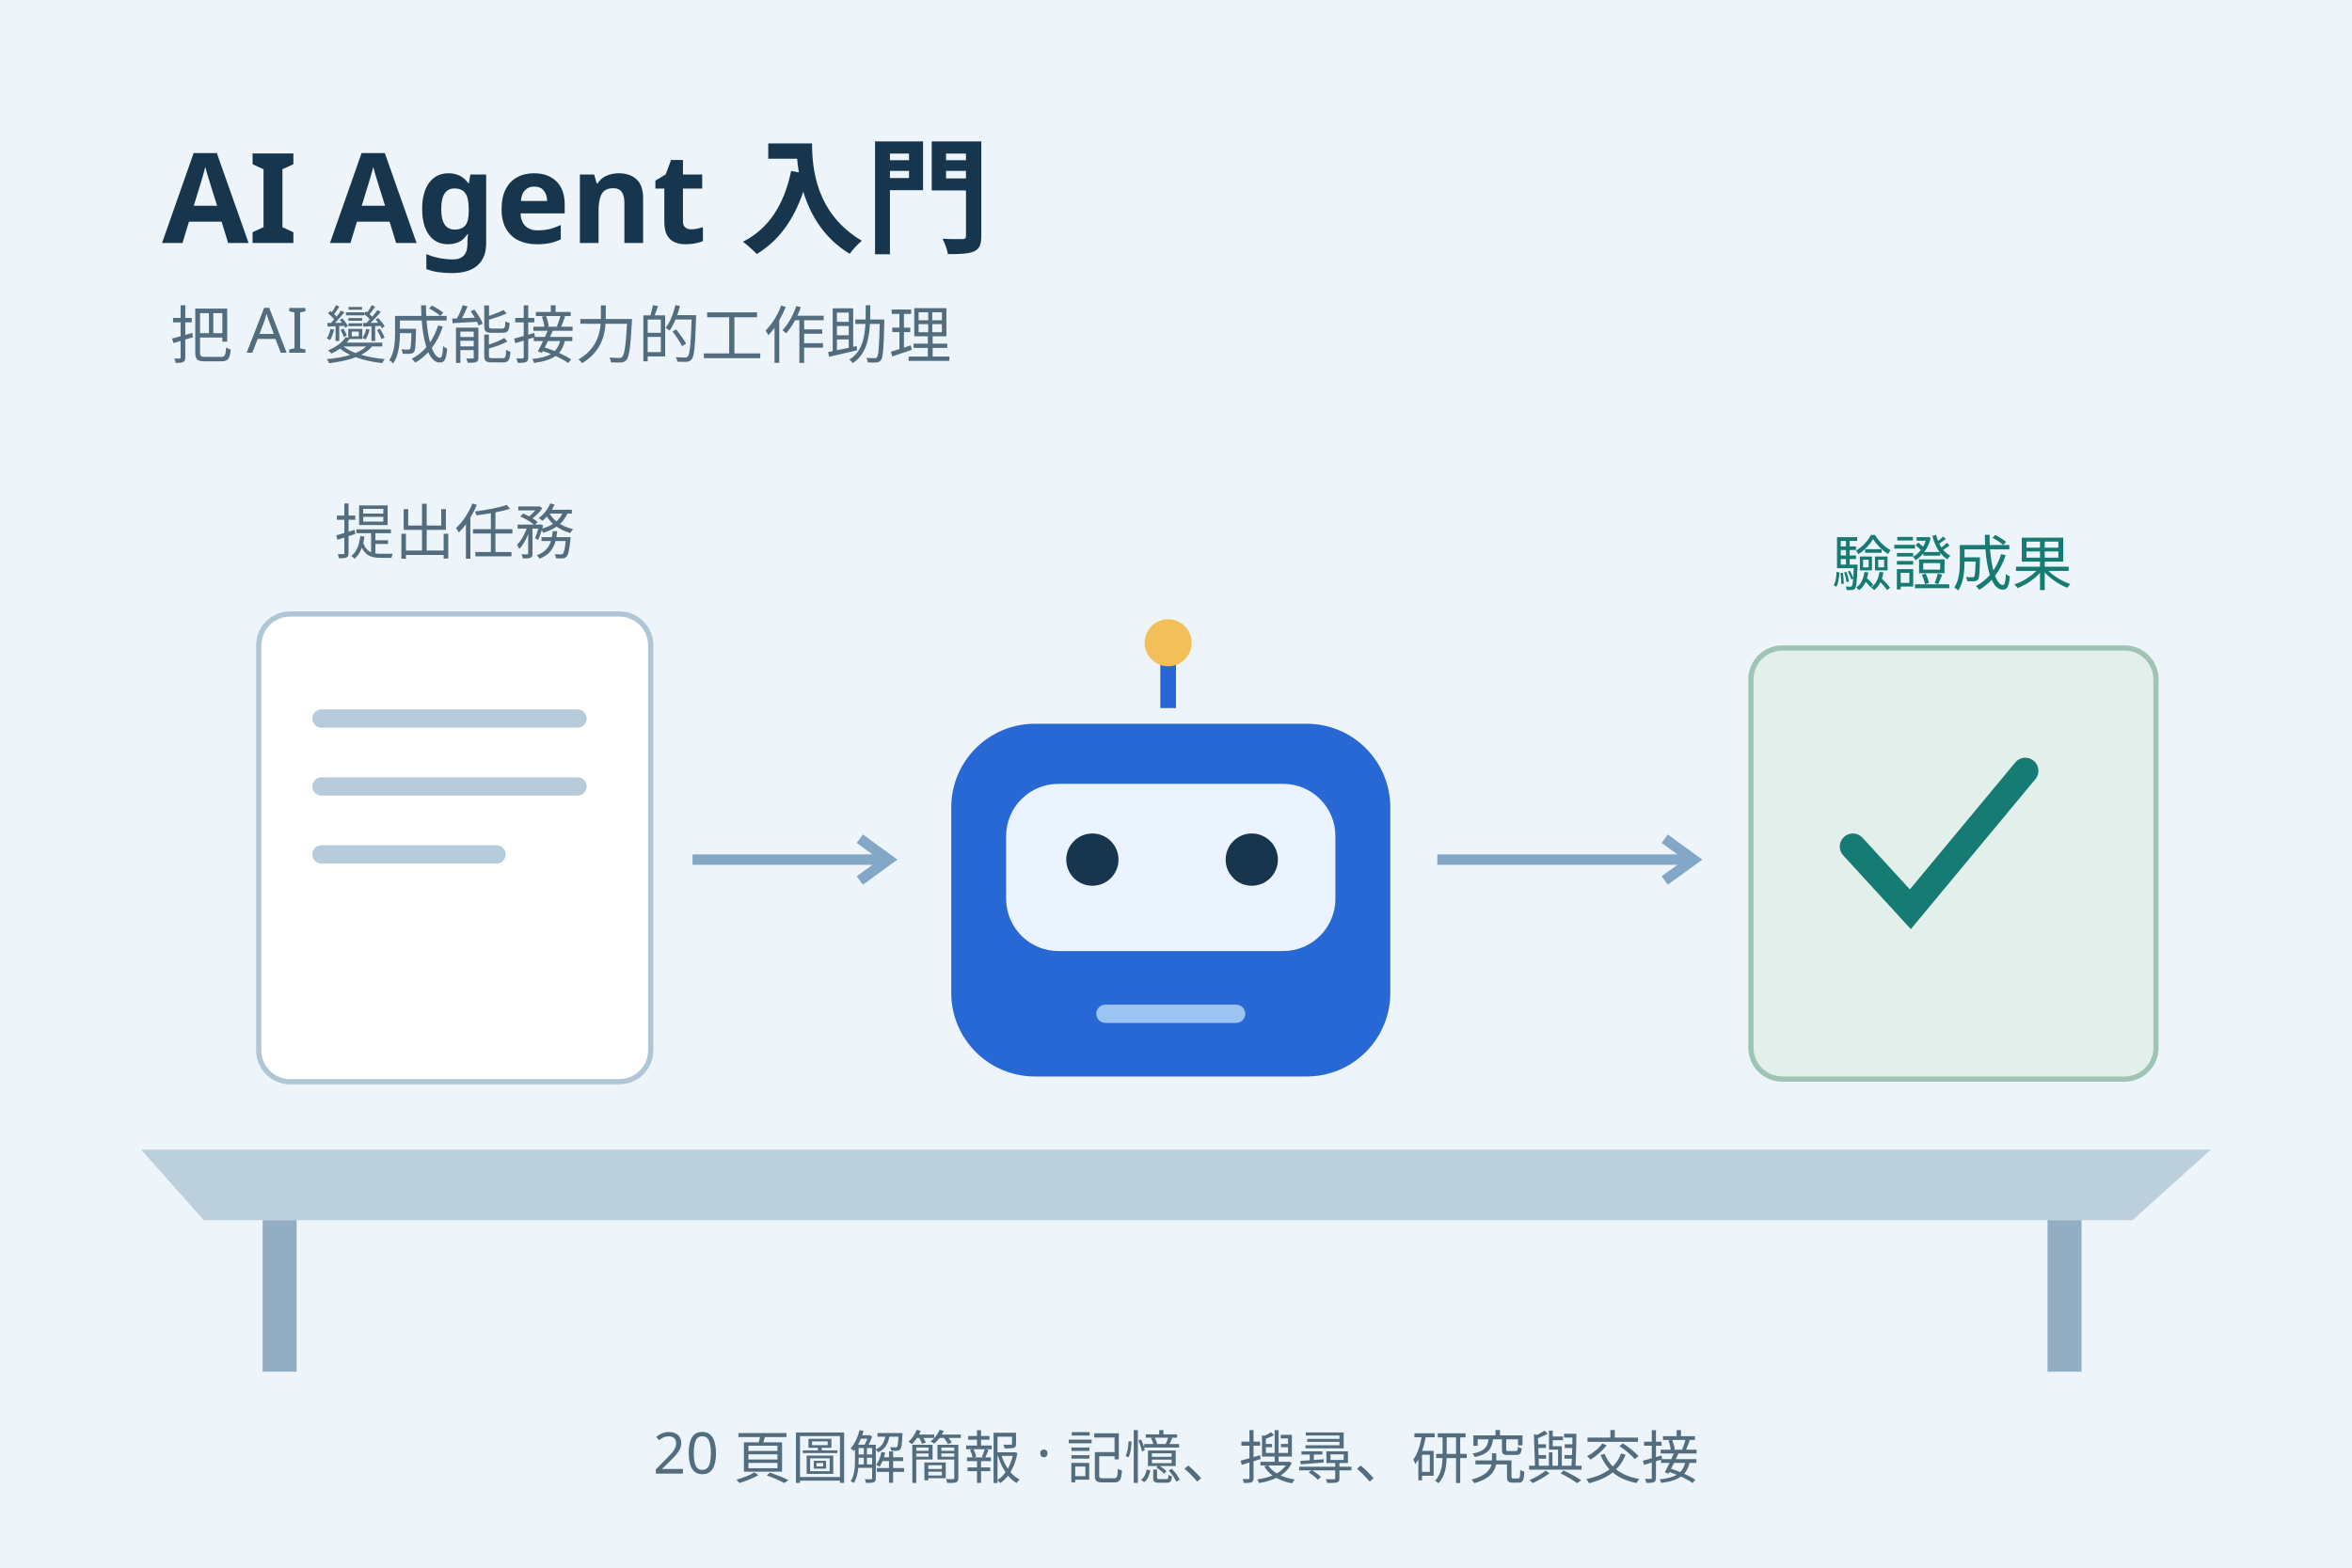
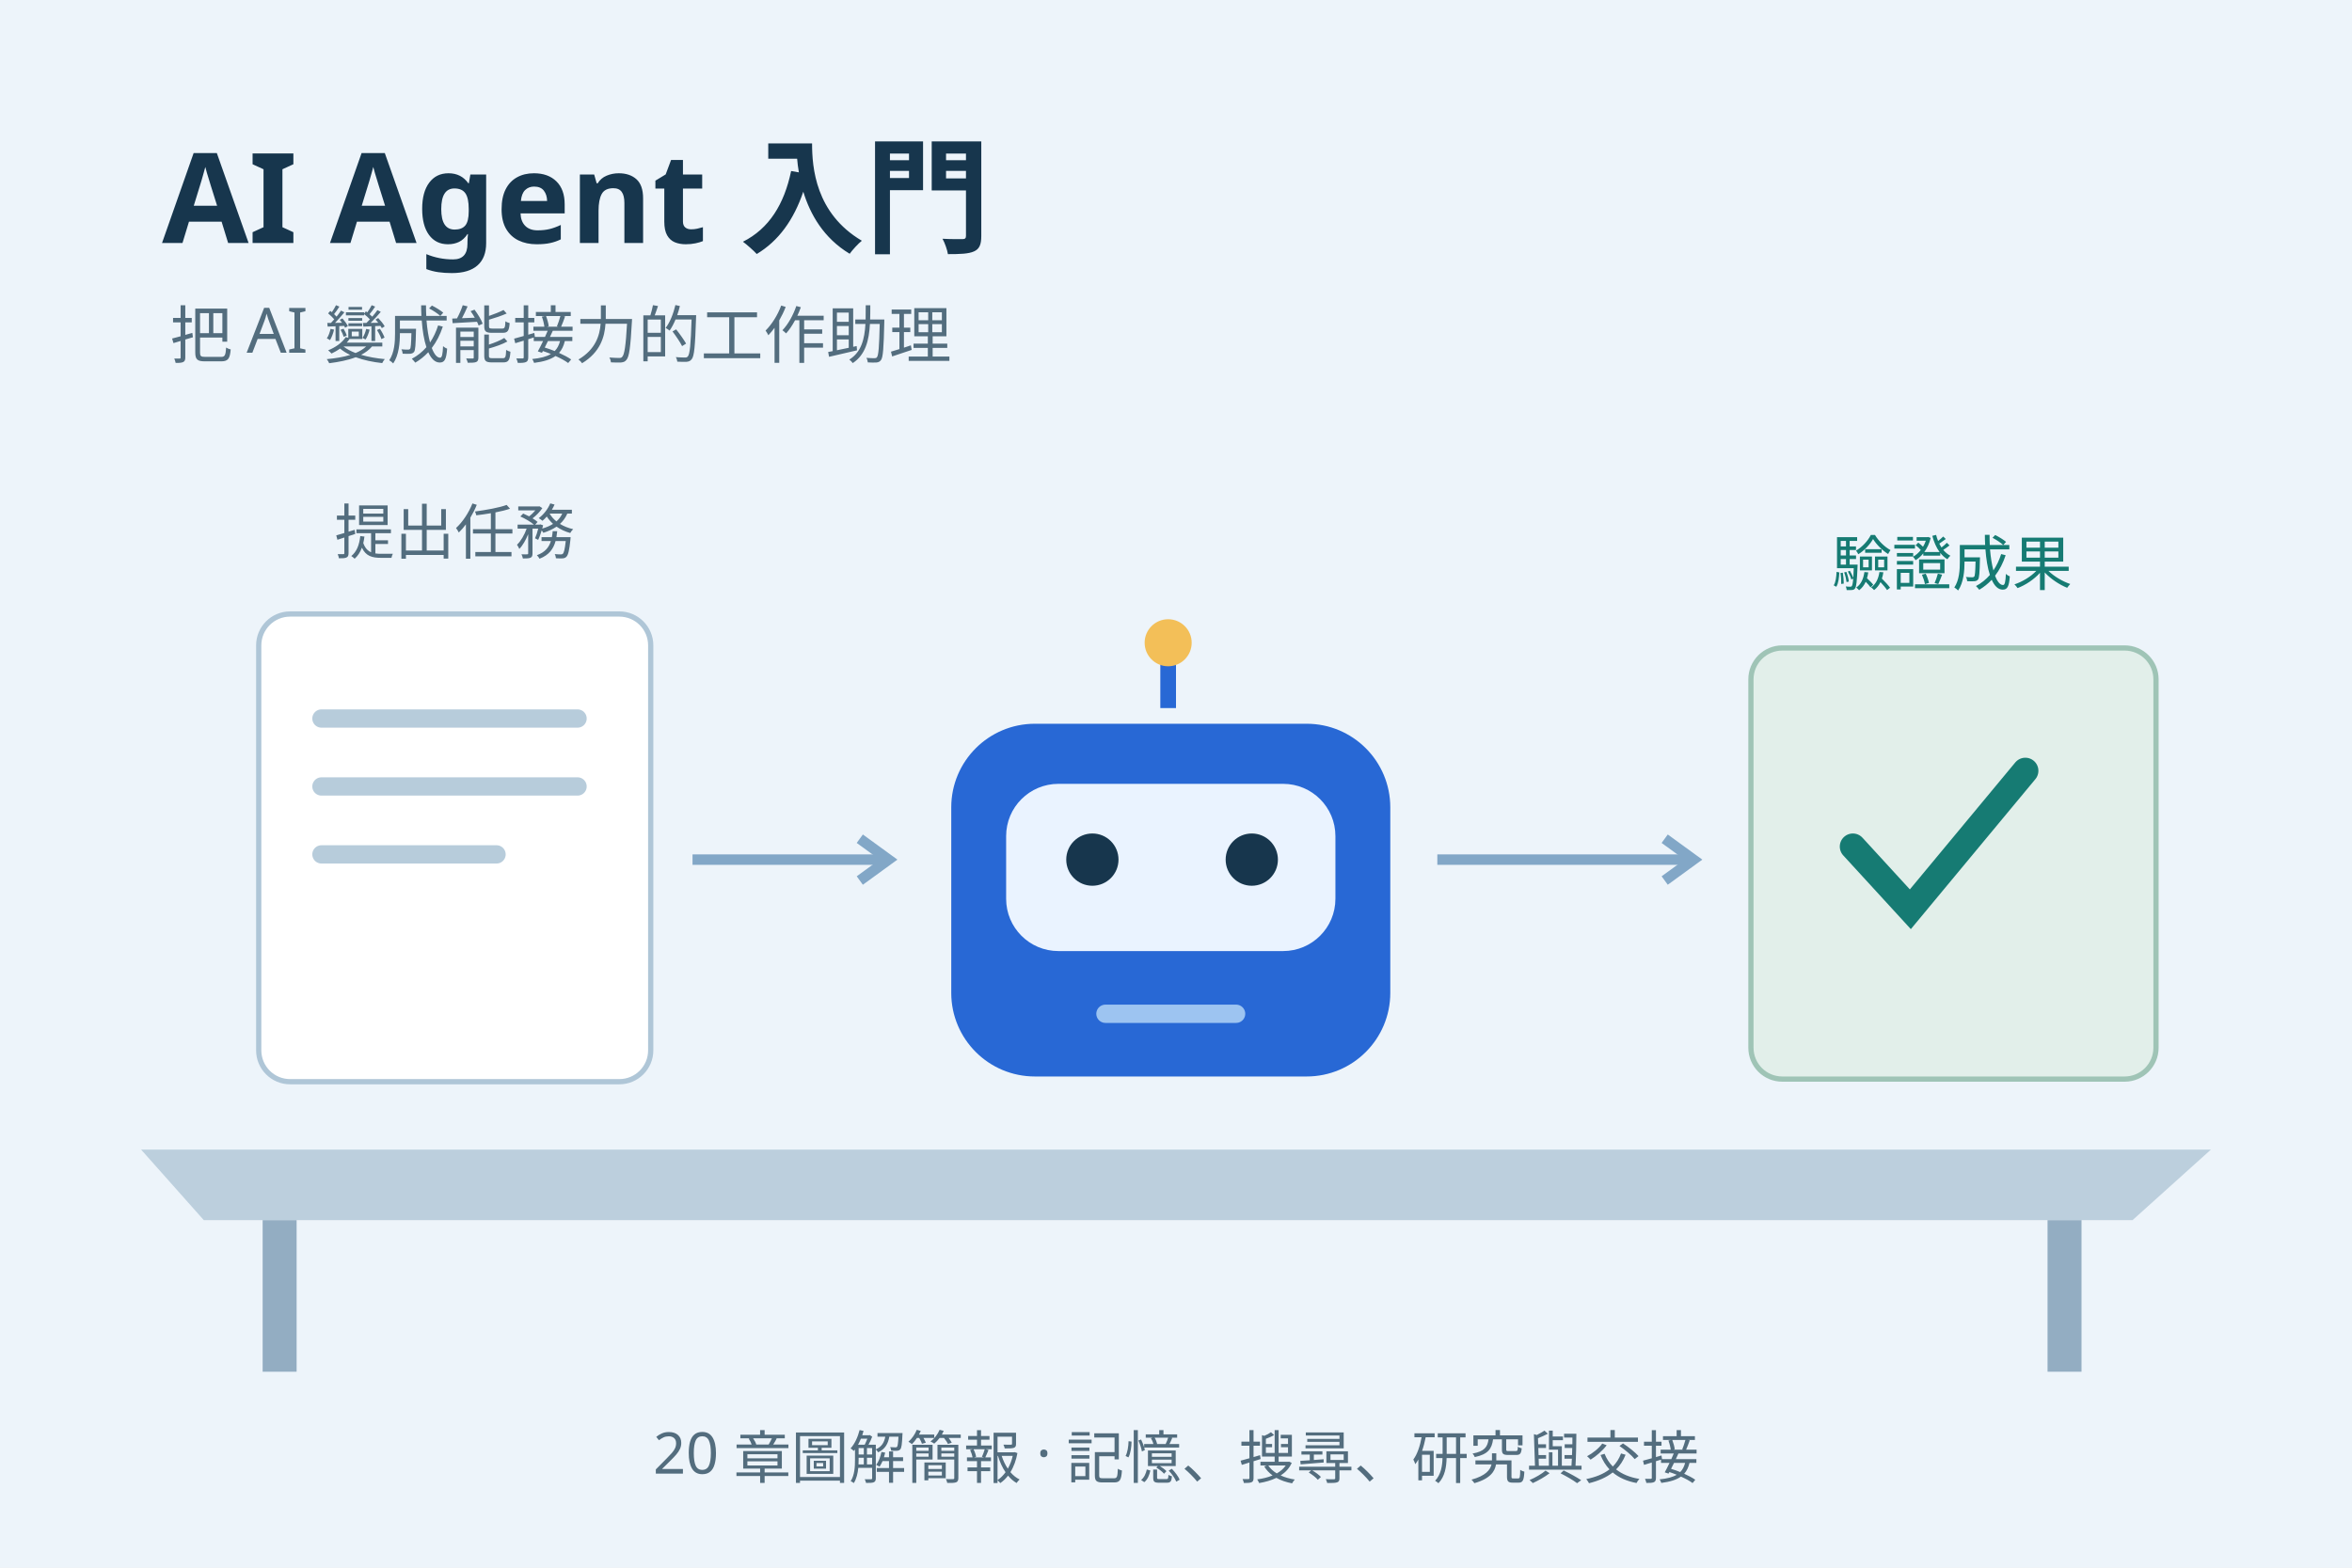
<svg xmlns="http://www.w3.org/2000/svg" viewBox="0 0 900 600">
  <rect width="900" height="600" fill="#edf4fa" />
  <path d="M54 440h792l-30 27H78z" fill="#bccfdd" />
  <path d="M107 467v58m683-58v58" stroke="#93adc2" stroke-width="13" />
  <text x="62" y="93" font-family="system-ui,sans-serif" font-size="48" font-weight="800" fill="#17364d">AI Agent 入門</text>
  <text x="65" y="137" font-family="system-ui,sans-serif" font-size="24" fill="#536d7e">把 AI 變成能接力的工作助理</text>
  <path d="M447 271v-20" stroke="#2868d5" stroke-width="6" />
  <circle cx="447" cy="246" r="9" fill="#f3bf58" />
  <rect x="364" y="277" width="168" height="135" rx="32" fill="#2868d5" />
  <rect x="385" y="300" width="126" height="64" rx="20" fill="#eaf3ff" />
  <circle cx="418" cy="329" r="10" fill="#17364d" />
  <circle cx="479" cy="329" r="10" fill="#17364d" />
  <path d="M423 388h50" stroke="#9dc4f1" stroke-width="7" stroke-linecap="round" />
  <rect x="99" y="235" width="150" height="179" rx="12" fill="white" stroke="#afc6d7" stroke-width="2" />
  <path d="M123 275h98m-98 26h98m-98 26h67" stroke="#b7ccdb" stroke-width="7" stroke-linecap="round" />
  <rect x="670" y="248" width="155" height="165" rx="12" fill="#e2efea" stroke="#9fc4b6" stroke-width="2" />
  <path d="m709 324 22 24 44-53" stroke="#167b73" stroke-width="10" fill="none" stroke-linecap="round" />
  <path d="M265 329h75m210 0h98" stroke="#82a7c7" stroke-width="4" fill="none" />
  <path d="m329 321 11 8-11 8m308-16 11 8-11 8" stroke="#82a7c7" stroke-width="4" fill="none" />
  <text x="174" y="212" text-anchor="middle" font-family="system-ui,sans-serif" font-size="23" fill="#536d7e">提出任務</text>
  <text x="747" y="224" text-anchor="middle" font-family="system-ui,sans-serif" font-size="23" fill="#167b73">驗證成果</text>
-   <text x="450" y="564" text-anchor="middle" font-family="system-ui,sans-serif" font-size="22" fill="#536d7e">20 頁圖解簡報 · 記憶、搜尋、研究與交接</text>
+   <text x="450" y="564" text-anchor="middle" font-family="system-ui,sans-serif" font-size="22" fill="#536d7e">20 章圖解簡報 · 記憶、搜尋、研究與交接</text>
</svg>
